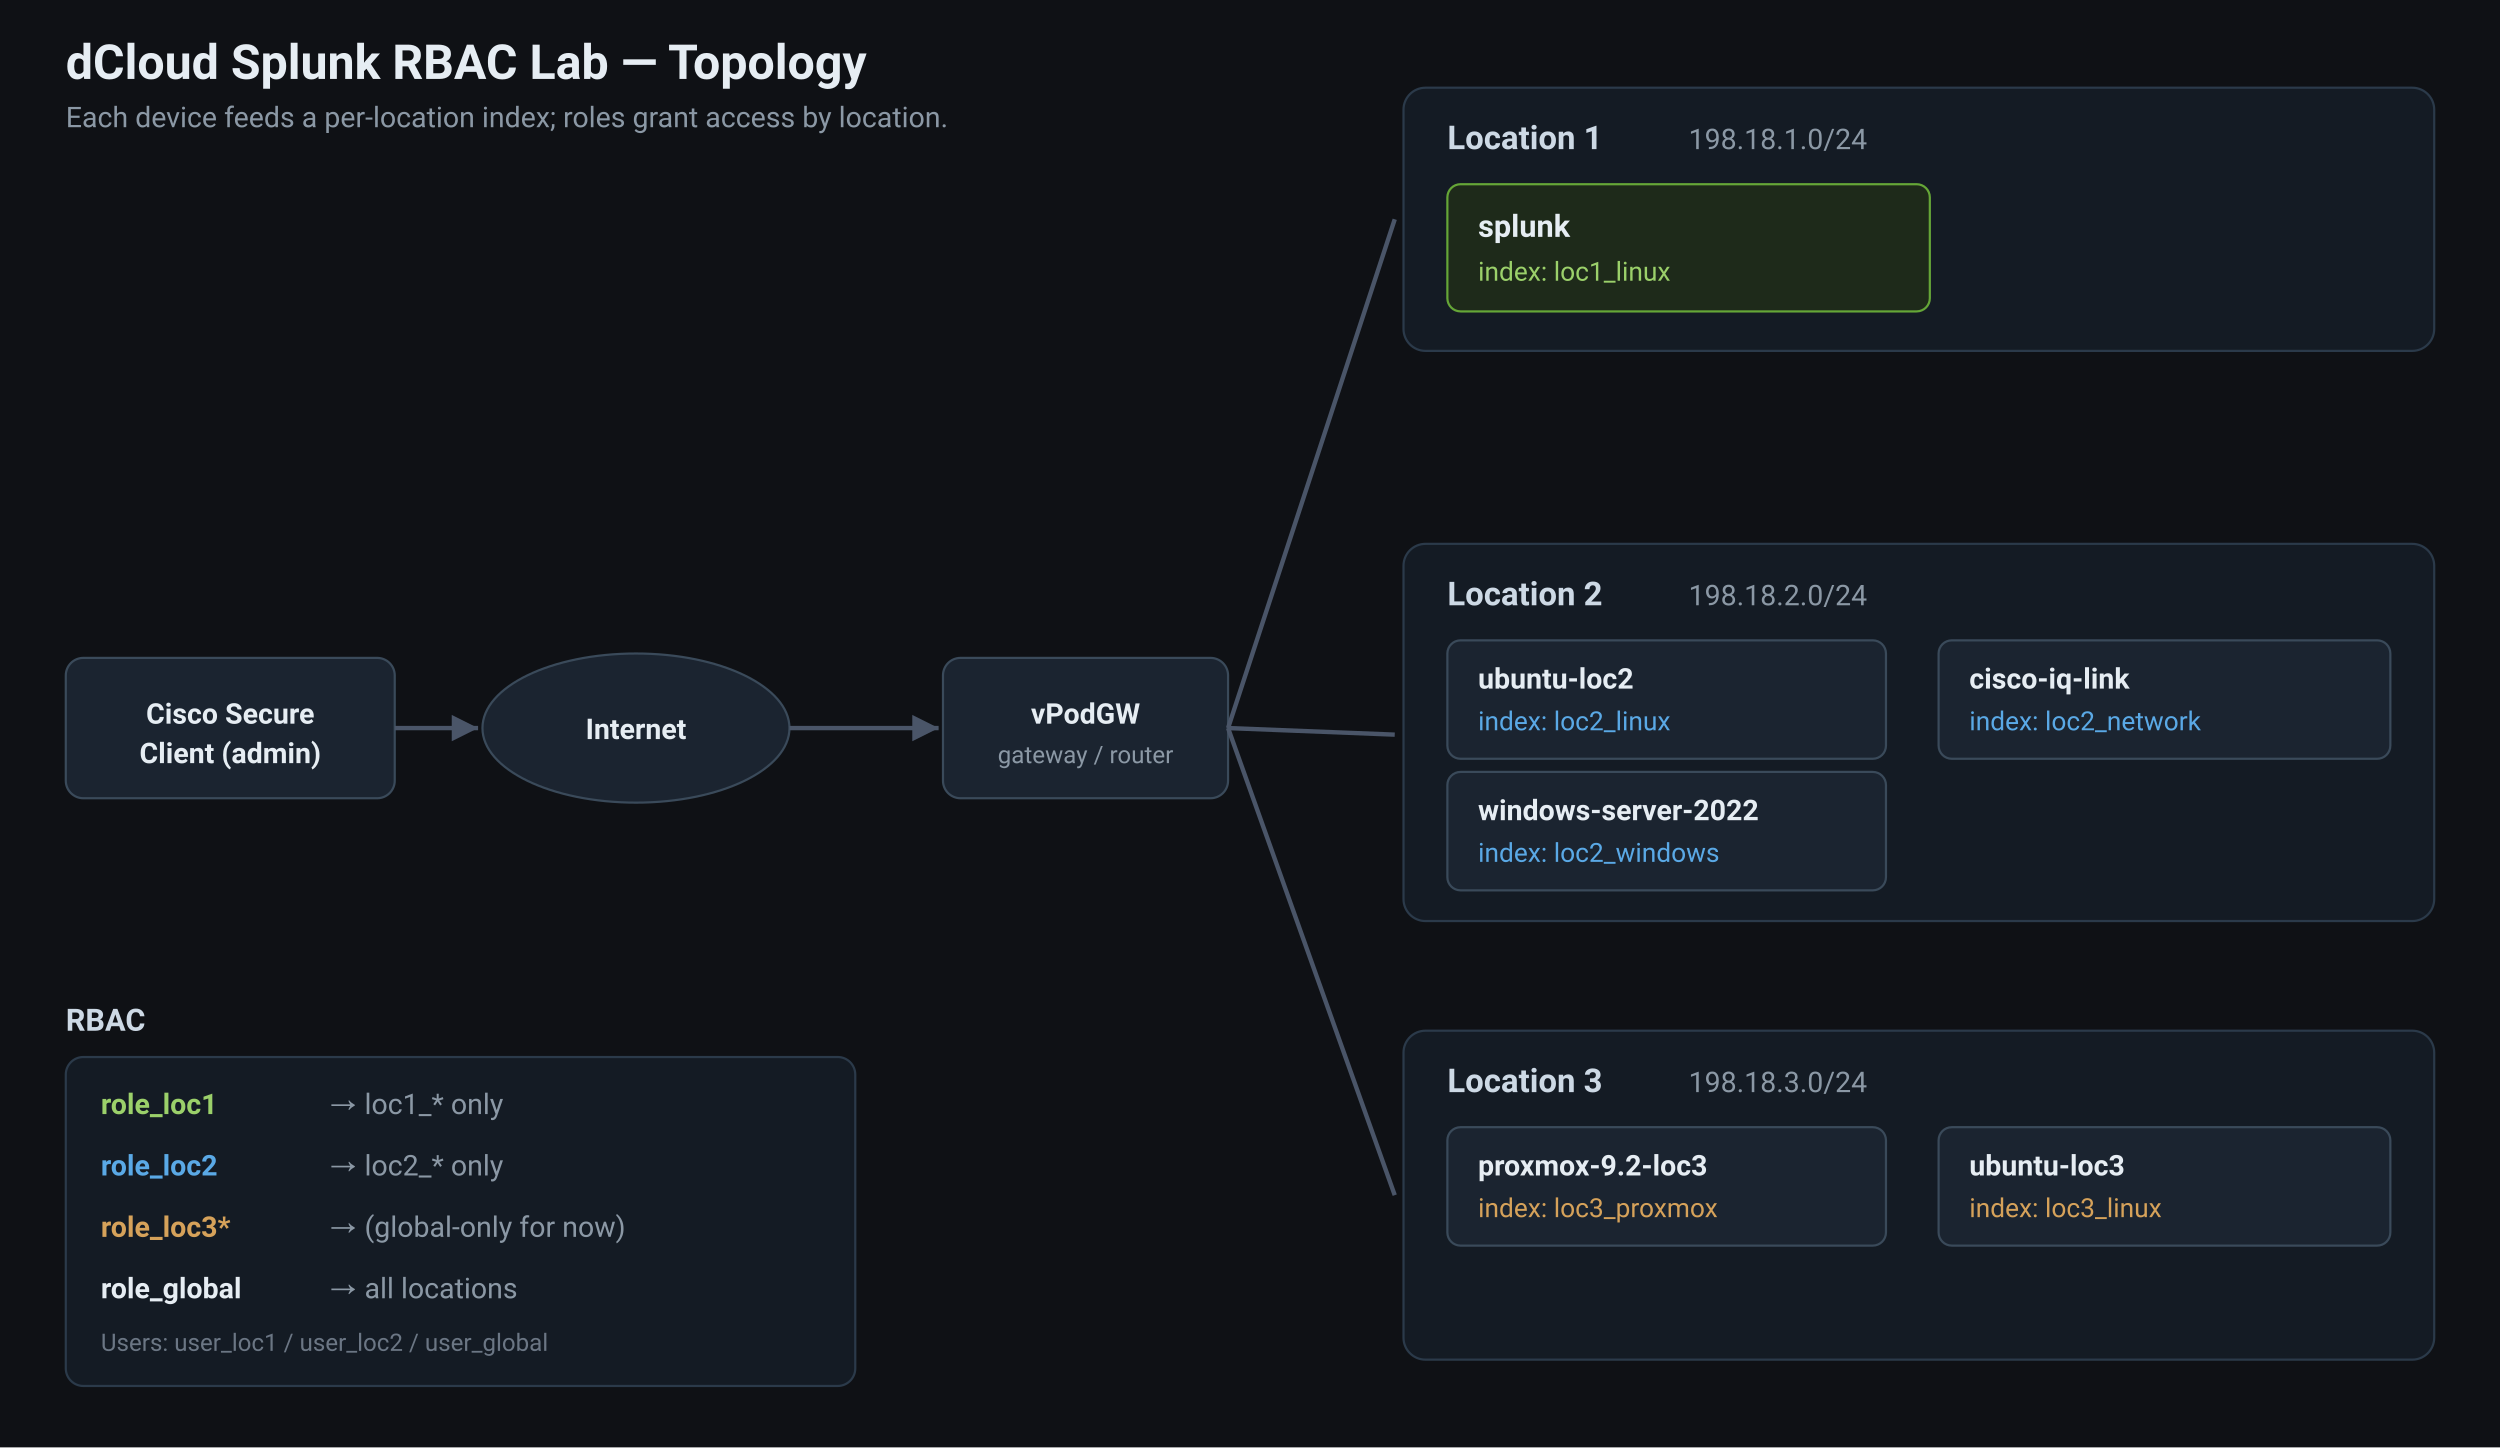
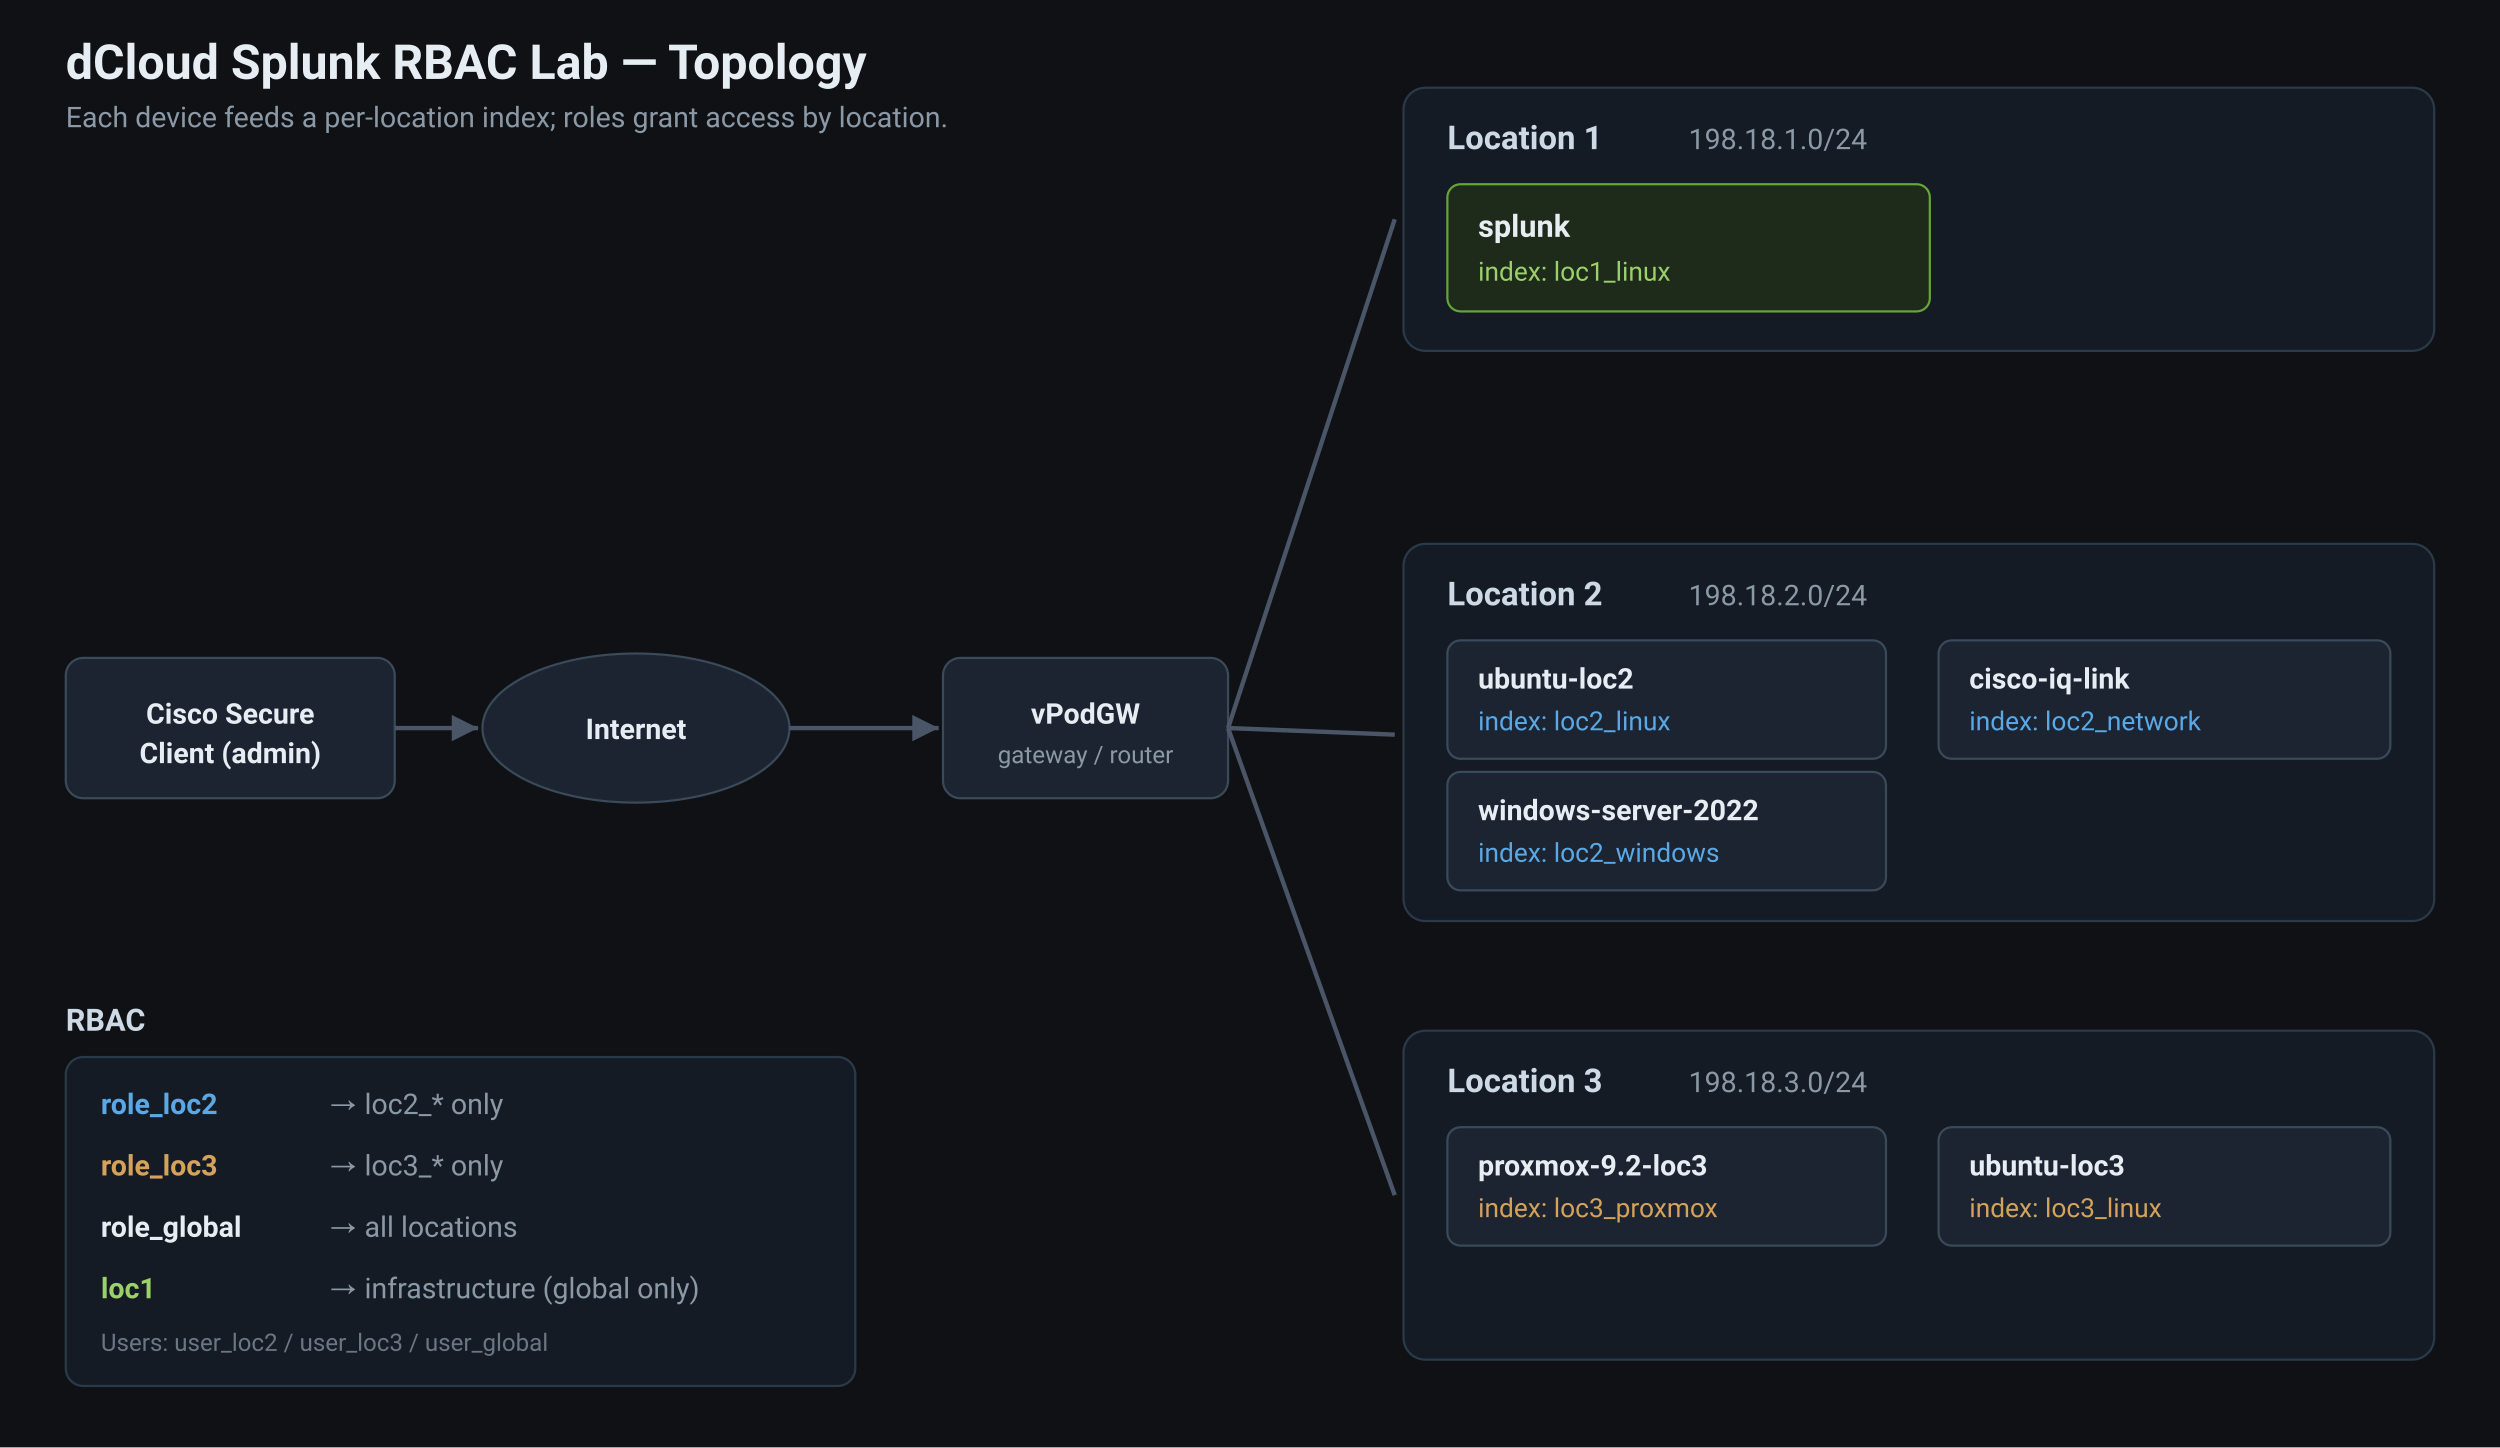
<svg xmlns="http://www.w3.org/2000/svg" viewBox="0 0 1140 660" font-family="Segoe UI, Roboto, Helvetica, Arial, sans-serif">
  <rect x="0" y="0" width="1140" height="660" fill="#0f1115" />
  <text x="30" y="36" fill="#e6edf3" font-size="22" font-weight="700">dCloud Splunk RBAC Lab — Topology</text>
  <text x="30" y="58" fill="#8b98a5" font-size="13">Each device feeds a per-location index; roles grant access by location.</text>
  <defs>
    <marker id="arrow" markerWidth="8" markerHeight="8" refX="6" refY="3" orient="auto">
      <path d="M0,0 L6,3 L0,6 Z" fill="#4a5568" />
    </marker>
  </defs>
  <rect x="30" y="300" width="150" height="64" rx="8" fill="#1b2430" stroke="#3a4a5a" />
  <text x="105" y="330" fill="#e6edf3" font-size="13" font-weight="600" text-anchor="middle">Cisco Secure</text>
  <text x="105" y="348" fill="#e6edf3" font-size="13" font-weight="600" text-anchor="middle">Client (admin)</text>
  <ellipse cx="290" cy="332" rx="70" ry="34" fill="#1b2430" stroke="#3a4a5a" />
  <text x="290" y="337" fill="#e6edf3" font-size="13" font-weight="600" text-anchor="middle">Internet</text>
  <rect x="430" y="300" width="130" height="64" rx="8" fill="#1b2430" stroke="#3a4a5a" />
  <text x="495" y="330" fill="#e6edf3" font-size="13" font-weight="600" text-anchor="middle">vPodGW</text>
  <text x="495" y="348" fill="#8b98a5" font-size="11" text-anchor="middle">gateway / router</text>
  <line x1="180" y1="332" x2="218" y2="332" stroke="#4a5568" stroke-width="2" marker-end="url(#arrow)" />
  <line x1="360" y1="332" x2="428" y2="332" stroke="#4a5568" stroke-width="2" marker-end="url(#arrow)" />
  <line x1="560" y1="332" x2="636" y2="100" stroke="#4a5568" stroke-width="2" />
  <line x1="560" y1="332" x2="636" y2="335" stroke="#4a5568" stroke-width="2" />
  <line x1="560" y1="332" x2="636" y2="545" stroke="#4a5568" stroke-width="2" />
  <rect x="640" y="40" width="470" height="120" rx="10" fill="#141b24" stroke="#2b3a4a" />
  <text x="660" y="68" fill="#cdd9e5" font-size="15" font-weight="700">Location 1</text>
  <text x="770" y="68" fill="#8b98a5" font-size="13">198.18.1.0/24</text>
  <rect x="660" y="84" width="220" height="58" rx="6" fill="#1e2a1a" stroke="#65a637" />
  <text x="674" y="108" fill="#e6edf3" font-size="14" font-weight="600">splunk</text>
  <text x="674" y="128" fill="#9bd06a" font-size="12">index: loc1_linux</text>
  <rect x="640" y="248" width="470" height="172" rx="10" fill="#141b24" stroke="#2b3a4a" />
  <text x="660" y="276" fill="#cdd9e5" font-size="15" font-weight="700">Location 2</text>
  <text x="770" y="276" fill="#8b98a5" font-size="13">198.18.2.0/24</text>
  <rect x="660" y="292" width="200" height="54" rx="6" fill="#1b2430" stroke="#3a4a5a" />
  <text x="674" y="314" fill="#e6edf3" font-size="13" font-weight="600">ubuntu-loc2</text>
  <text x="674" y="333" fill="#5aa9e6" font-size="12">index: loc2_linux</text>
  <rect x="660" y="352" width="200" height="54" rx="6" fill="#1b2430" stroke="#3a4a5a" />
  <text x="674" y="374" fill="#e6edf3" font-size="13" font-weight="600">windows-server-2022</text>
  <text x="674" y="393" fill="#5aa9e6" font-size="12">index: loc2_windows</text>
  <rect x="884" y="292" width="206" height="54" rx="6" fill="#1b2430" stroke="#3a4a5a" />
  <text x="898" y="314" fill="#e6edf3" font-size="13" font-weight="600">cisco-iq-link</text>
  <text x="898" y="333" fill="#5aa9e6" font-size="12">index: loc2_network</text>
  <rect x="640" y="470" width="470" height="150" rx="10" fill="#141b24" stroke="#2b3a4a" />
  <text x="660" y="498" fill="#cdd9e5" font-size="15" font-weight="700">Location 3</text>
  <text x="770" y="498" fill="#8b98a5" font-size="13">198.18.3.0/24</text>
  <rect x="660" y="514" width="200" height="54" rx="6" fill="#1b2430" stroke="#3a4a5a" />
  <text x="674" y="536" fill="#e6edf3" font-size="13" font-weight="600">proxmox-9.2-loc3</text>
  <text x="674" y="555" fill="#d6a25a" font-size="12">index: loc3_proxmox</text>
  <rect x="884" y="514" width="206" height="54" rx="6" fill="#1b2430" stroke="#3a4a5a" />
  <text x="898" y="536" fill="#e6edf3" font-size="13" font-weight="600">ubuntu-loc3</text>
  <text x="898" y="555" fill="#d6a25a" font-size="12">index: loc3_linux</text>
  <text x="30" y="470" fill="#cdd9e5" font-size="14" font-weight="700">RBAC</text>
  <rect x="30" y="482" width="360" height="150" rx="8" fill="#141b24" stroke="#2b3a4a" />
-   <text x="46" y="508" fill="#9bd06a" font-size="13" font-weight="600">role_loc1</text>
-   <text x="150" y="508" fill="#8b98a5" font-size="13">→ loc1_* only</text>
-   <text x="46" y="536" fill="#5aa9e6" font-size="13" font-weight="600">role_loc2</text>
-   <text x="150" y="536" fill="#8b98a5" font-size="13">→ loc2_* only</text>
-   <text x="46" y="564" fill="#d6a25a" font-size="13" font-weight="600">role_loc3*</text>
-   <text x="150" y="564" fill="#8b98a5" font-size="13">→ (global-only for now)</text>
-   <text x="46" y="592" fill="#e6edf3" font-size="13" font-weight="600">role_global</text>
-   <text x="150" y="592" fill="#8b98a5" font-size="13">→ all locations</text>
-   <text x="46" y="616" fill="#6b7684" font-size="11">Users: user_loc1 / user_loc2 / user_global</text>
+   <text x="46" y="508" fill="#5aa9e6" font-size="13" font-weight="600">role_loc2</text>
+   <text x="150" y="508" fill="#8b98a5" font-size="13">→ loc2_* only</text>
+   <text x="46" y="536" fill="#d6a25a" font-size="13" font-weight="600">role_loc3</text>
+   <text x="150" y="536" fill="#8b98a5" font-size="13">→ loc3_* only</text>
+   <text x="46" y="564" fill="#e6edf3" font-size="13" font-weight="600">role_global</text>
+   <text x="150" y="564" fill="#8b98a5" font-size="13">→ all locations</text>
+   <text x="46" y="592" fill="#9bd06a" font-size="13" font-weight="600">loc1</text>
+   <text x="150" y="592" fill="#8b98a5" font-size="13">→ infrastructure (global only)</text>
+   <text x="46" y="616" fill="#6b7684" font-size="11">Users: user_loc2 / user_loc3 / user_global</text>
</svg>
